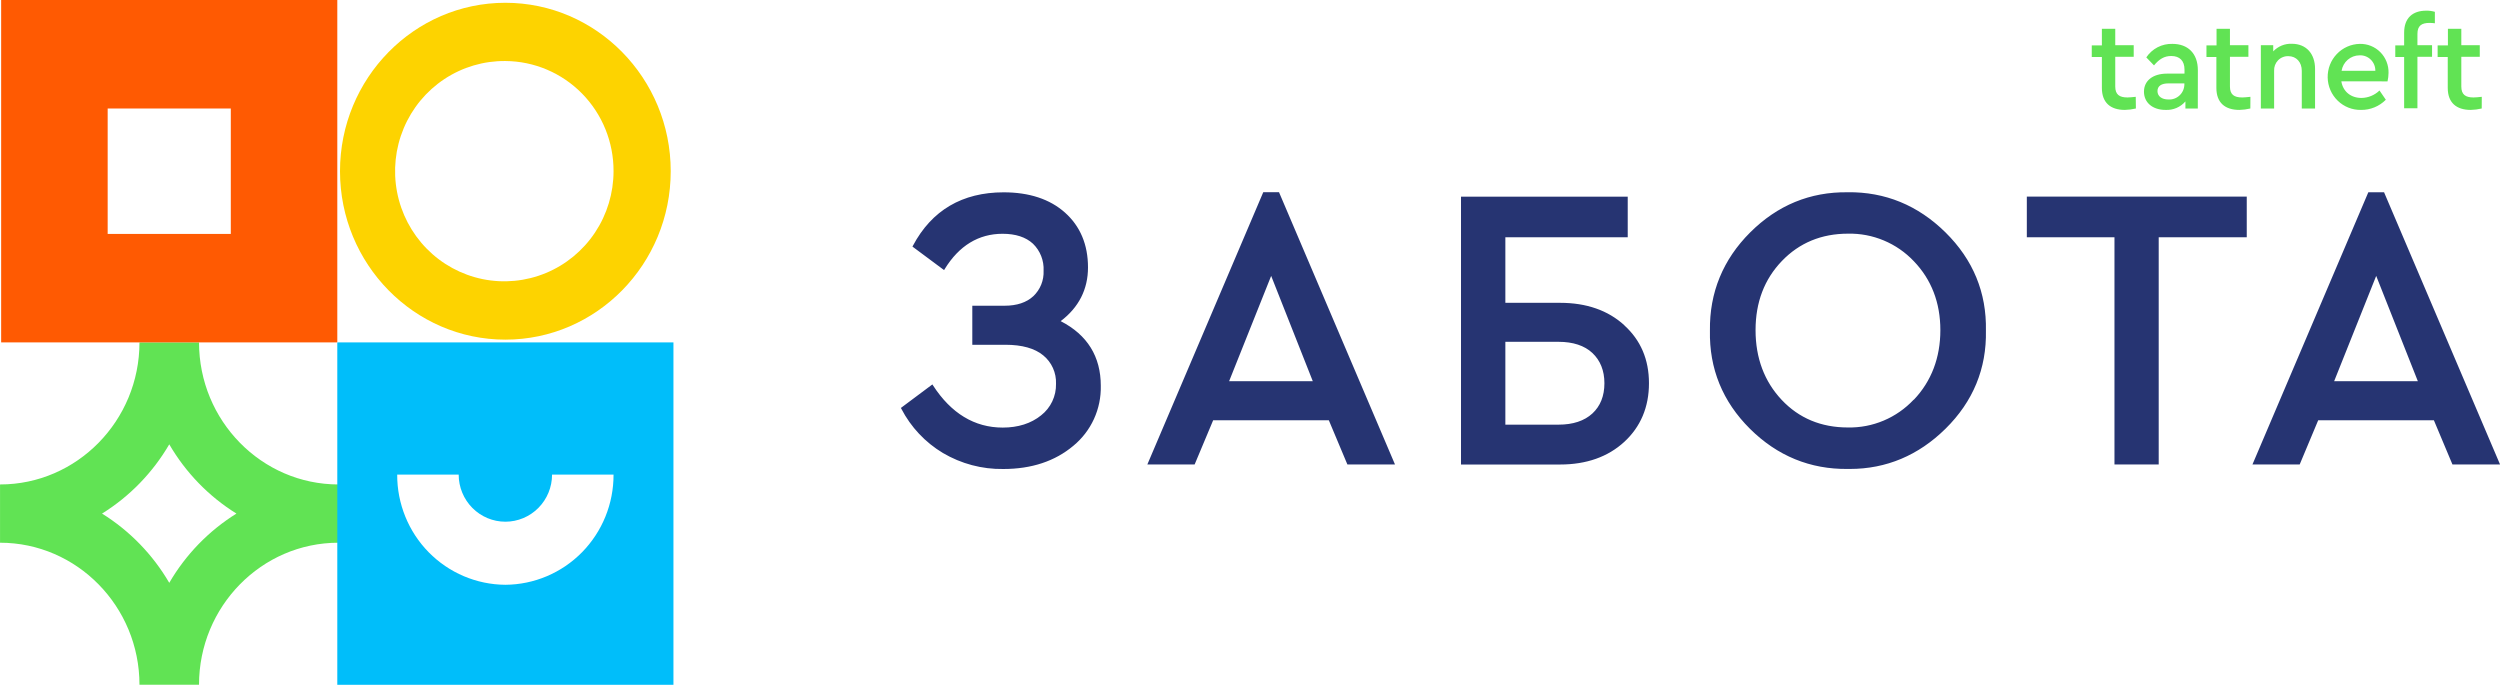
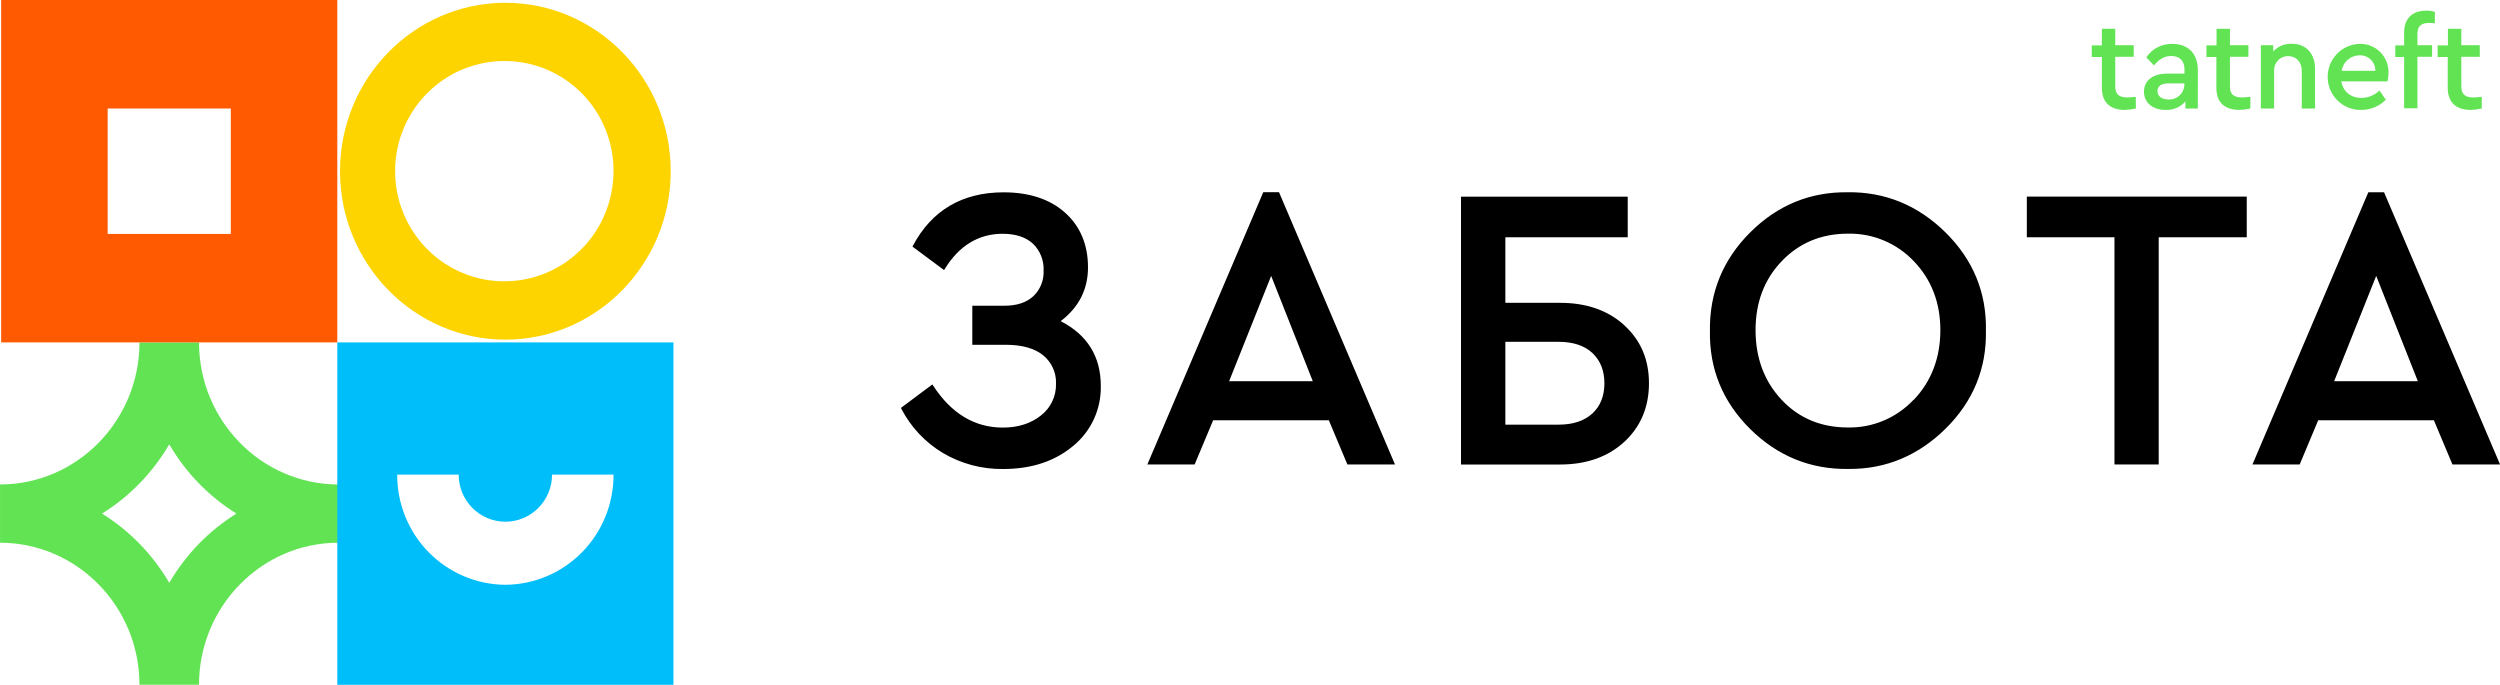
<svg xmlns="http://www.w3.org/2000/svg" viewBox="0 0 230 63" fill="none">
-   <path fill-rule="evenodd" clip-rule="evenodd" d="M113.078 35.071H120.777L116.947 25.382L113.078 35.071ZM116.22 17.683H117.672L117.701 17.758L128.34 42.733H123.961L122.252 38.663H111.611L109.905 42.733H105.555L116.22 17.683ZM100.096 24.604C100.096 26.609 99.253 28.281 97.584 29.543L97.597 29.553C100.035 30.807 101.273 32.804 101.273 35.489C101.297 36.544 101.082 37.59 100.644 38.548C100.206 39.505 99.556 40.349 98.745 41.015C97.06 42.431 94.905 43.148 92.3 43.148C90.35 43.178 88.429 42.667 86.746 41.674C85.125 40.704 83.803 39.299 82.928 37.615L82.883 37.53L85.779 35.367L85.842 35.465C87.505 38.034 89.663 39.338 92.25 39.338C93.662 39.338 94.857 38.959 95.778 38.215C96.217 37.873 96.571 37.431 96.81 36.926C97.049 36.42 97.166 35.865 97.153 35.306C97.172 34.808 97.076 34.312 96.871 33.858C96.667 33.404 96.36 33.005 95.976 32.692C95.191 32.044 94.022 31.719 92.506 31.719H89.452V28.127H92.422C93.546 28.127 94.437 27.833 95.066 27.249C95.382 26.95 95.629 26.587 95.792 26.183C95.955 25.778 96.029 25.343 96.01 24.908C96.033 24.447 95.957 23.986 95.789 23.557C95.62 23.128 95.362 22.74 95.032 22.42C94.376 21.814 93.437 21.508 92.237 21.508C90.034 21.508 88.238 22.598 86.916 24.748L86.855 24.849L83.946 22.686L83.993 22.598C85.723 19.345 88.532 17.694 92.335 17.694C94.675 17.694 96.579 18.31 97.981 19.561C99.382 20.812 100.096 22.508 100.096 24.604ZM147.606 35.258C147.606 36.428 147.233 37.364 146.498 38.042C145.763 38.719 144.715 39.068 143.393 39.068H138.493V31.447H143.393C144.715 31.447 145.773 31.793 146.498 32.473C147.222 33.153 147.606 34.087 147.606 35.258ZM149.441 29.924C147.939 28.553 145.953 27.86 143.538 27.86H138.493V21.828H149.751V18.094H134.412V42.735H143.531C145.945 42.735 147.931 42.034 149.433 40.652C150.935 39.271 151.705 37.452 151.705 35.26C151.705 33.068 150.941 31.297 149.433 29.927L149.441 29.924ZM173.296 38.695C174.34 38.255 175.281 37.599 176.059 36.77L176.074 36.775C177.693 35.074 178.513 32.897 178.513 30.375C178.513 27.852 177.693 25.718 176.074 24.033C175.294 23.209 174.352 22.558 173.309 22.122C172.265 21.685 171.143 21.472 170.013 21.497C167.58 21.497 165.536 22.34 163.931 24.014C162.325 25.689 161.511 27.801 161.511 30.375C161.511 32.948 162.328 35.103 163.915 36.788C165.501 38.474 167.546 39.327 169.997 39.327C171.129 39.351 172.252 39.136 173.296 38.695ZM161.016 21.382C163.521 18.884 166.53 17.641 169.992 17.689V17.686C173.417 17.646 176.442 18.875 178.983 21.38C181.525 23.884 182.776 26.924 182.704 30.417C182.776 33.905 181.525 36.946 178.983 39.447C176.492 41.901 173.533 43.143 170.185 43.143H169.989C166.551 43.183 163.515 41.951 160.998 39.45C158.48 36.948 157.24 33.908 157.314 30.415C157.264 26.927 158.512 23.881 161.016 21.382ZM186.468 21.828H194.531V42.73H198.601V21.828H206.701V18.089H186.468V21.828ZM214.741 35.071H222.442L218.61 25.382L214.741 35.071ZM219.337 17.691L219.363 17.758L230.005 42.733H225.626L223.917 38.663H213.275L211.57 42.733H207.225L217.885 17.691H219.337Z" fill="#263472" />
+   <path fill-rule="evenodd" clip-rule="evenodd" d="M113.078 35.071H120.777L116.947 25.382L113.078 35.071ZM116.22 17.683H117.672L117.701 17.758L128.34 42.733H123.961L122.252 38.663H111.611L109.905 42.733H105.555L116.22 17.683ZM100.096 24.604C100.096 26.609 99.253 28.281 97.584 29.543L97.597 29.553C100.035 30.807 101.273 32.804 101.273 35.489C101.297 36.544 101.082 37.59 100.644 38.548C100.206 39.505 99.556 40.349 98.745 41.015C97.06 42.431 94.905 43.148 92.3 43.148C90.35 43.178 88.429 42.667 86.746 41.674C85.125 40.704 83.803 39.299 82.928 37.615L82.883 37.53L85.779 35.367L85.842 35.465C87.505 38.034 89.663 39.338 92.25 39.338C93.662 39.338 94.857 38.959 95.778 38.215C96.217 37.873 96.571 37.431 96.81 36.926C97.049 36.42 97.166 35.865 97.153 35.306C97.172 34.808 97.076 34.312 96.871 33.858C96.667 33.404 96.36 33.005 95.976 32.692C95.191 32.044 94.022 31.719 92.506 31.719H89.452V28.127H92.422C93.546 28.127 94.437 27.833 95.066 27.249C95.382 26.95 95.629 26.587 95.792 26.183C95.955 25.778 96.029 25.343 96.01 24.908C96.033 24.447 95.957 23.986 95.789 23.557C95.62 23.128 95.362 22.74 95.032 22.42C94.376 21.814 93.437 21.508 92.237 21.508C90.034 21.508 88.238 22.598 86.916 24.748L86.855 24.849L83.946 22.686L83.993 22.598C85.723 19.345 88.532 17.694 92.335 17.694C94.675 17.694 96.579 18.31 97.981 19.561C99.382 20.812 100.096 22.508 100.096 24.604ZM147.606 35.258C147.606 36.428 147.233 37.364 146.498 38.042C145.763 38.719 144.715 39.068 143.393 39.068H138.493V31.447H143.393C144.715 31.447 145.773 31.793 146.498 32.473C147.222 33.153 147.606 34.087 147.606 35.258ZM149.441 29.924C147.939 28.553 145.953 27.86 143.538 27.86H138.493V21.828H149.751V18.094H134.412V42.735H143.531C145.945 42.735 147.931 42.034 149.433 40.652C150.935 39.271 151.705 37.452 151.705 35.26C151.705 33.068 150.941 31.297 149.433 29.927L149.441 29.924ZM173.296 38.695C174.34 38.255 175.281 37.599 176.059 36.77L176.074 36.775C177.693 35.074 178.513 32.897 178.513 30.375C178.513 27.852 177.693 25.718 176.074 24.033C175.294 23.209 174.352 22.558 173.309 22.122C172.265 21.685 171.143 21.472 170.013 21.497C167.58 21.497 165.536 22.34 163.931 24.014C162.325 25.689 161.511 27.801 161.511 30.375C161.511 32.948 162.328 35.103 163.915 36.788C165.501 38.474 167.546 39.327 169.997 39.327C171.129 39.351 172.252 39.136 173.296 38.695ZM161.016 21.382C163.521 18.884 166.53 17.641 169.992 17.689V17.686C173.417 17.646 176.442 18.875 178.983 21.38C181.525 23.884 182.776 26.924 182.704 30.417C182.776 33.905 181.525 36.946 178.983 39.447C176.492 41.901 173.533 43.143 170.185 43.143H169.989C166.551 43.183 163.515 41.951 160.998 39.45C158.48 36.948 157.24 33.908 157.314 30.415C157.264 26.927 158.512 23.881 161.016 21.382ZM186.468 21.828H194.531V42.73H198.601V21.828H206.701V18.089H186.468V21.828ZM214.741 35.071H222.442L218.61 25.382L214.741 35.071ZM219.337 17.691L219.363 17.758L230.005 42.733H225.626L223.917 38.663H213.275L211.57 42.733H207.225L217.885 17.691H219.337Z" fill="currentColor" />
  <path fill-rule="evenodd" clip-rule="evenodd" d="M222.403 4.158H223.749V5.224H222.403V9.96H221.181V5.246H220.366V4.179H221.181V3.008C221.181 1.645 221.974 0.981 223.215 0.981C223.483 0.976 223.75 1.012 224.008 1.088V2.141C223.847 2.12 223.684 2.108 223.521 2.107C222.776 2.107 222.405 2.373 222.405 3.112L222.403 4.158ZM196.502 9.982C196.169 10.06 195.83 10.104 195.489 10.112C194.167 10.112 193.373 9.448 193.373 8.088V5.246H192.442V4.179H193.373V2.651H194.603V4.158H196.301V5.224H194.603V7.96C194.603 8.704 194.986 8.966 195.732 8.966C195.907 8.966 196.15 8.942 196.489 8.907L196.502 9.982ZM200.963 7.672H199.501C198.85 7.672 198.488 7.91 198.488 8.384C198.488 8.859 198.895 9.152 199.488 9.152C199.675 9.164 199.862 9.137 200.039 9.073C200.215 9.009 200.377 8.91 200.515 8.782C200.653 8.654 200.764 8.499 200.841 8.327C200.918 8.154 200.959 7.968 200.963 7.779V7.672ZM202.198 9.982H201.058V9.331C200.832 9.592 200.551 9.797 200.235 9.933C199.919 10.068 199.577 10.129 199.234 10.112C198.036 10.112 197.245 9.438 197.245 8.432C197.245 7.427 198.059 6.774 199.361 6.774H200.974V6.395C200.974 5.595 200.535 5.152 199.755 5.152C199.115 5.152 198.649 5.435 198.168 6.016L197.459 5.28C197.723 4.884 198.082 4.563 198.503 4.345C198.924 4.128 199.393 4.022 199.866 4.037C201.273 4.037 202.203 4.902 202.203 6.464L202.198 9.982ZM206.022 10.112C206.362 10.104 206.701 10.06 207.032 9.982L207.038 8.907C206.702 8.942 206.456 8.966 206.284 8.966C205.538 8.966 205.155 8.704 205.155 7.96V5.224H206.853V4.158H205.155V2.651H203.922V4.179H202.994V5.246H203.907V8.088C203.907 9.448 204.7 10.112 206.022 10.112ZM212.985 9.982H211.764V6.515C211.764 5.715 211.264 5.166 210.521 5.166C210.345 5.161 210.171 5.193 210.009 5.26C209.846 5.326 209.699 5.426 209.577 5.553C209.455 5.68 209.36 5.831 209.298 5.996C209.237 6.162 209.21 6.338 209.219 6.515V9.982H207.998V4.158H209.137V4.726C209.357 4.494 209.623 4.311 209.917 4.191C210.212 4.07 210.528 4.014 210.846 4.027C212.184 4.027 212.985 4.952 212.985 6.336V9.982ZM218.425 5.951C218.498 6.129 218.534 6.32 218.531 6.512H215.426C215.49 6.119 215.689 5.76 215.989 5.5C216.289 5.24 216.67 5.095 217.066 5.091C217.256 5.08 217.447 5.109 217.626 5.176C217.805 5.243 217.968 5.346 218.105 5.48C218.243 5.613 218.352 5.774 218.425 5.951ZM217.254 9.011C216.286 9.011 215.553 8.43 215.403 7.483L219.652 7.486C219.711 7.229 219.742 6.967 219.745 6.704C219.754 6.352 219.691 6.001 219.561 5.673C219.431 5.346 219.237 5.048 218.99 4.799C218.742 4.55 218.447 4.354 218.123 4.223C217.798 4.092 217.45 4.029 217.1 4.037C216.301 4.053 215.541 4.388 214.987 4.969C214.433 5.549 214.131 6.328 214.146 7.134C214.162 7.939 214.494 8.706 215.07 9.264C215.646 9.823 216.418 10.128 217.217 10.112C217.639 10.117 218.059 10.037 218.45 9.876C218.842 9.716 219.197 9.478 219.496 9.176L218.914 8.326C218.467 8.758 217.873 9.003 217.254 9.011ZM227.308 10.112C227.649 10.104 227.987 10.06 228.318 9.982L228.324 8.907C227.988 8.942 227.742 8.966 227.567 8.966C226.824 8.966 226.441 8.704 226.441 7.96V5.224H228.139V4.158H226.441V2.651H225.208V4.179H224.262V5.246H225.193V8.088C225.193 9.448 225.986 10.112 227.308 10.112Z" fill="#61E354" />
  <path d="M15.572 53.621C14.056 51.021 11.933 48.834 9.388 47.25C11.934 45.667 14.056 43.479 15.572 40.879C17.085 43.48 19.207 45.667 21.752 47.25C19.207 48.834 17.085 51.021 15.572 53.621ZM31.14 44.57C24.066 44.57 18.311 38.703 18.311 31.503H12.832C12.832 38.703 7.077 44.57 0.003 44.57V49.93C7.077 49.93 12.832 55.797 12.832 62.997H18.309C18.309 55.797 24.063 49.93 31.137 49.93L31.14 44.57Z" fill="#61E354" />
  <path d="M21.234 9.982H9.905V21.521H21.234V9.982ZM31.032 31.5H0.106V0H31.032V31.5Z" fill="#FF5A02" />
  <path d="M46.494 5.614C44.503 5.594 42.55 6.172 40.885 7.273C39.219 8.375 37.916 9.951 37.141 11.8C36.365 13.65 36.152 15.691 36.529 17.663C36.905 19.635 37.855 21.45 39.256 22.877C40.657 24.305 42.448 25.279 44.4 25.679C46.352 26.078 48.377 25.883 50.219 25.119C52.061 24.355 53.637 23.056 54.745 21.387C55.854 19.719 56.446 17.756 56.446 15.747C56.455 13.074 55.413 10.506 53.547 8.606C51.682 6.707 49.145 5.631 46.494 5.614ZM46.494 31.247C38.106 31.247 31.28 24.294 31.28 15.75C31.28 7.206 38.106 0.256 46.494 0.256C54.883 0.256 61.706 7.206 61.706 15.75C61.706 24.294 54.883 31.247 46.494 31.247Z" fill="#FDD300" />
  <path d="M46.494 53.8C49.145 53.783 51.681 52.706 53.547 50.807C55.412 48.907 56.455 46.339 56.446 43.666H50.789C50.789 44.815 50.336 45.916 49.531 46.728C48.725 47.54 47.633 47.997 46.494 47.997C45.355 47.997 44.263 47.54 43.457 46.728C42.652 45.916 42.199 44.815 42.199 43.666H36.542C36.533 46.34 37.575 48.908 39.44 50.808C41.306 52.707 43.843 53.783 46.494 53.8ZM61.957 63H31.031V31.5H61.957V63Z" fill="#00BEFA" />
</svg>
